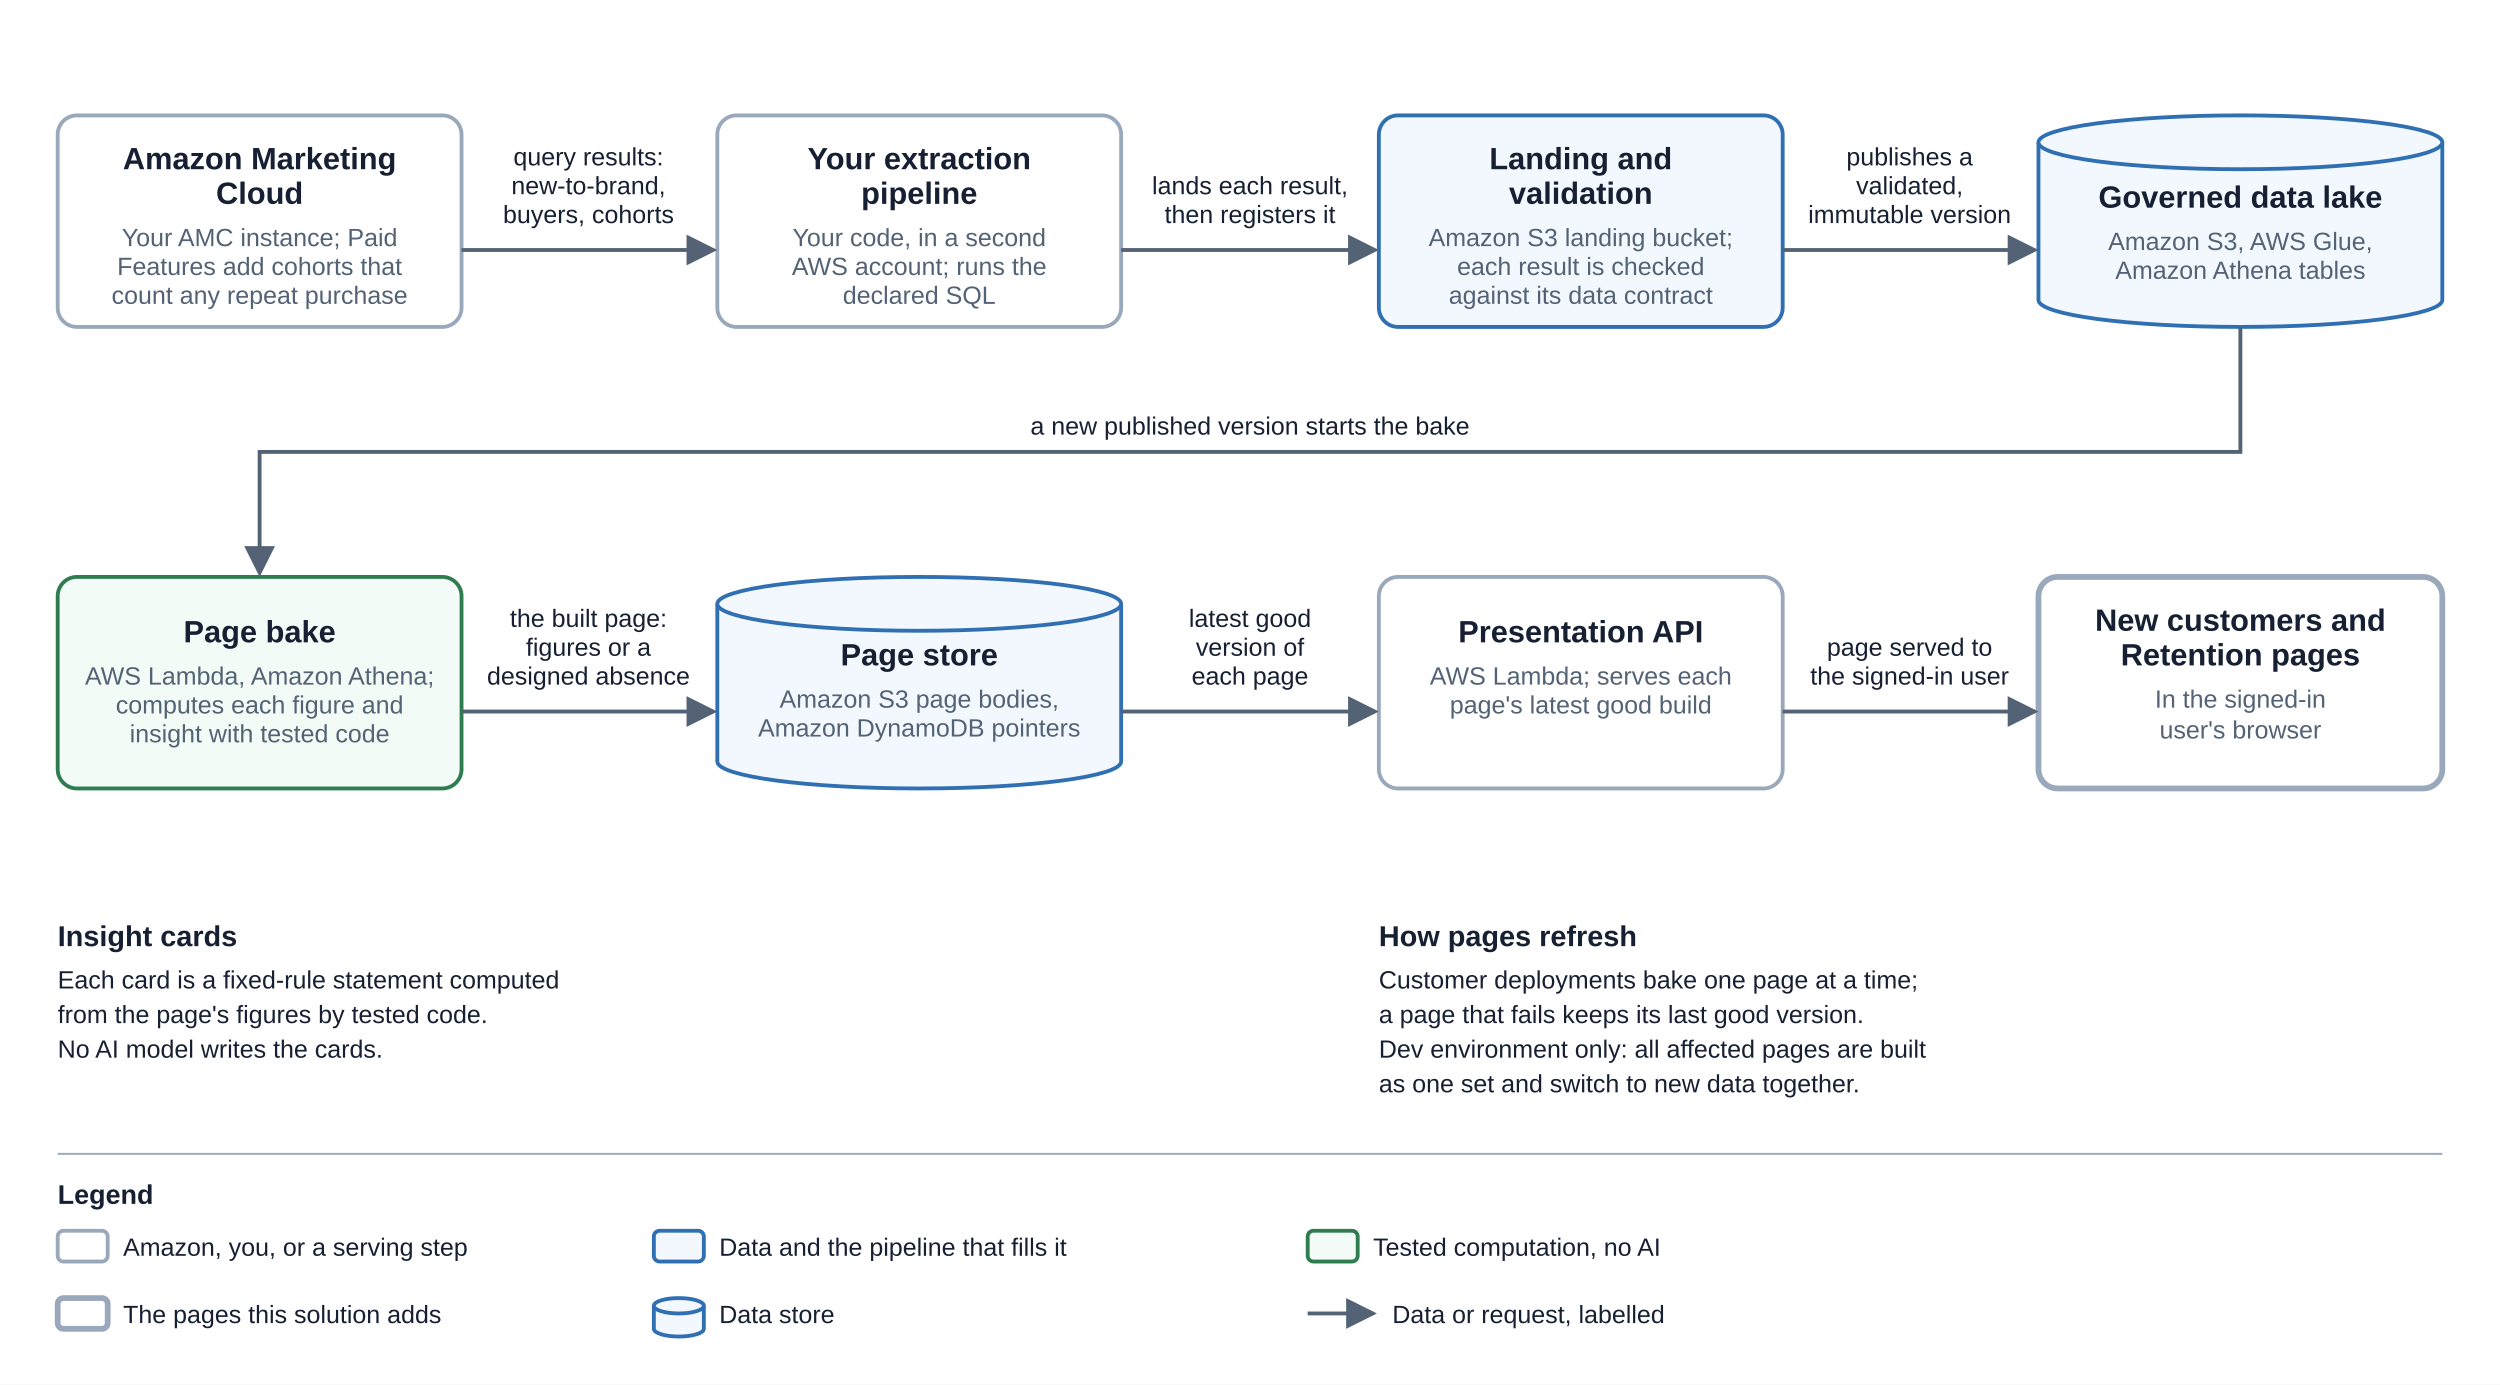
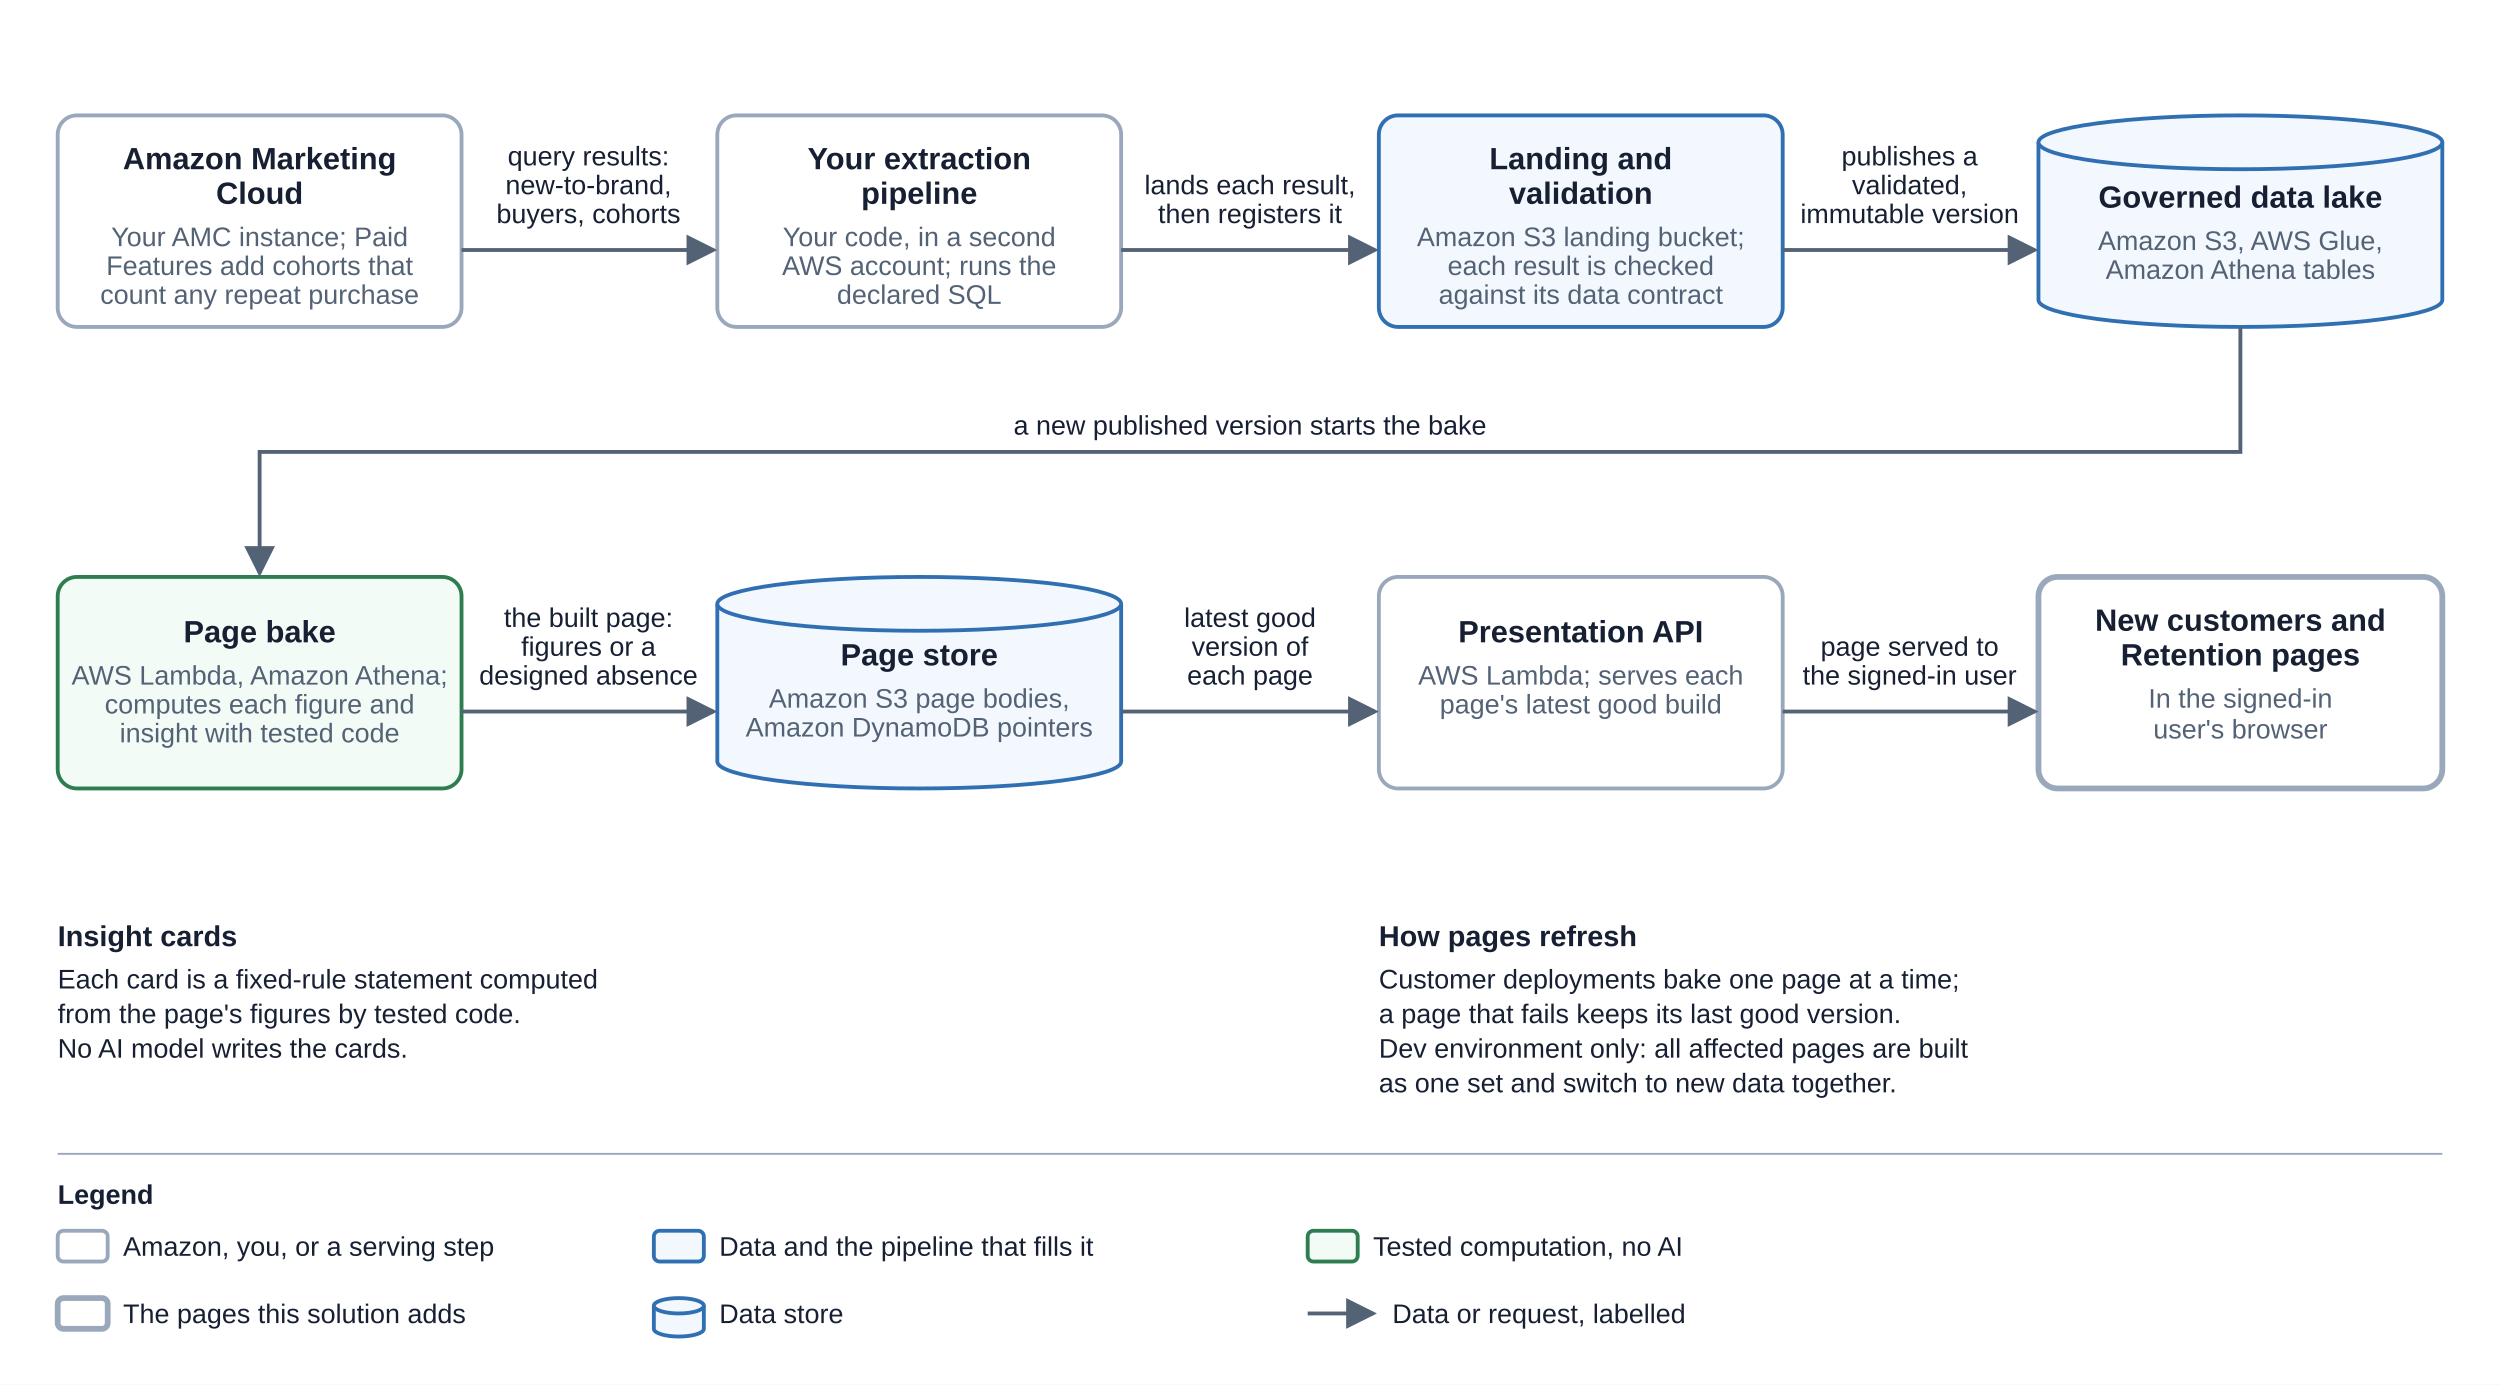
<svg xmlns="http://www.w3.org/2000/svg" viewBox="0 0 1300 720" role="img" focusable="false" aria-labelledby="ncr-title ncr-desc">
  <defs>
    <marker id="ncr-arrow" markerWidth="8" markerHeight="8" refX="7" refY="4" orient="auto">
      <path d="M0 0 L8 4 L0 8 Z" fill="#536275" />
    </marker>
  </defs>
  <rect x="0" y="0" width="1300" height="720" fill="#ffffff" />
  <g stroke-width="2">
    <rect x="30" y="60" width="210" height="110" rx="10" fill="#ffffff" stroke="#9aa8bb" />
    <rect x="373" y="60" width="210" height="110" rx="10" fill="#ffffff" stroke="#9aa8bb" />
    <rect x="717" y="60" width="210" height="110" rx="10" fill="#f2f8fe" stroke="#2f6fb2" />
    <path d="M1060 74 V156 A105 14 0 0 0 1270 156 V74" fill="#f2f8fe" stroke="#2f6fb2" />
    <ellipse cx="1165" cy="74" rx="105" ry="14" fill="#f2f8fe" stroke="#2f6fb2" />
    <rect x="30" y="300" width="210" height="110" rx="10" fill="#f3fbf6" stroke="#2e7d4f" />
    <path d="M373 314 V396 A105 14 0 0 0 583 396 V314" fill="#f2f8fe" stroke="#2f6fb2" />
    <ellipse cx="478" cy="314" rx="105" ry="14" fill="#f2f8fe" stroke="#2f6fb2" />
    <rect x="717" y="300" width="210" height="110" rx="10" fill="#ffffff" stroke="#9aa8bb" />
    <rect x="1060" y="300" width="210" height="110" rx="10" fill="#ffffff" stroke="#9aa8bb" stroke-width="3" />
  </g>
  <g fill="none" stroke="#536275" stroke-width="2" marker-end="url(#ncr-arrow)">
    <line x1="240" y1="130" x2="371" y2="130" />
    <line x1="583" y1="130" x2="715" y2="130" />
    <line x1="927" y1="130" x2="1058" y2="130" />
    <path d="M1165 170 V235 H135 V298" />
    <line x1="240" y1="370" x2="371" y2="370" />
    <line x1="583" y1="370" x2="715" y2="370" />
    <line x1="927" y1="370" x2="1058" y2="370" />
  </g>
  <g font-family="Arial, sans-serif" fill="#172033" text-anchor="middle">
    <g font-size="16" font-weight="bold">
      <text x="135" y="88">Amazon Marketing</text>
      <text x="135" y="106">Cloud</text>
      <text x="478" y="88">Your extraction</text>
      <text x="478" y="106">pipeline</text>
      <text x="822" y="88">Landing and</text>
      <text x="822" y="106">validation</text>
      <text x="1165" y="108">Governed data lake</text>
      <text x="135" y="334">Page bake</text>
      <text x="478" y="346">Page store</text>
      <text x="822" y="334">Presentation API</text>
      <text x="1165" y="328">New customers and</text>
      <text x="1165" y="346">Retention pages</text>
    </g>
-     <g font-size="13" fill="#536275">
+     <g font-size="14" fill="#536275">
      <text x="135" y="128">Your AMC instance; Paid</text>
      <text x="135" y="143">Features add cohorts that</text>
      <text x="135" y="158">count any repeat purchase</text>
      <text x="478" y="128">Your code, in a second</text>
      <text x="478" y="143">AWS account; runs the</text>
      <text x="478" y="158">declared SQL</text>
      <text x="822" y="128">Amazon S3 landing bucket;</text>
      <text x="822" y="143">each result is checked</text>
      <text x="822" y="158">against its data contract</text>
      <text x="1165" y="130">Amazon S3, AWS Glue,</text>
      <text x="1165" y="145">Amazon Athena tables</text>
      <text x="135" y="356">AWS Lambda, Amazon Athena;</text>
      <text x="135" y="371">computes each figure and</text>
      <text x="135" y="386">insight with tested code</text>
      <text x="478" y="368">Amazon S3 page bodies,</text>
      <text x="478" y="383">Amazon DynamoDB pointers</text>
      <text x="822" y="356">AWS Lambda; serves each</text>
      <text x="822" y="371">page's latest good build</text>
      <text x="1165" y="368">In the signed-in</text>
      <text x="1165" y="384">user's browser</text>
    </g>
-     <g font-size="13">
+     <g font-size="14">
      <text x="306" y="86">query results:</text>
      <text x="306" y="101">new-to-brand,</text>
      <text x="306" y="116">buyers, cohorts</text>
      <text x="650" y="101">lands each result,</text>
      <text x="650" y="116">then registers it</text>
      <text x="993" y="86">publishes a</text>
      <text x="993" y="101">validated,</text>
      <text x="993" y="116">immutable version</text>
      <text x="650" y="226">a new published version starts the bake</text>
      <text x="306" y="326">the built page:</text>
      <text x="306" y="341">figures or a</text>
      <text x="306" y="356">designed absence</text>
      <text x="650" y="326">latest good</text>
      <text x="650" y="341">version of</text>
      <text x="650" y="356">each page</text>
      <text x="993" y="341">page served to</text>
      <text x="993" y="356">the signed-in user</text>
    </g>
-     <g font-size="13" text-anchor="start">
+     <g font-size="14" text-anchor="start">
      <text x="30" y="492" font-size="15" font-weight="bold">Insight cards</text>
      <text x="30" y="514">Each card is a fixed-rule statement computed</text>
      <text x="30" y="532">from the page's figures by tested code.</text>
      <text x="30" y="550">No AI model writes the cards.</text>
      <text x="717" y="492" font-size="15" font-weight="bold">How pages refresh</text>
      <text x="717" y="514">Customer deployments bake one page at a time;</text>
      <text x="717" y="532">a page that fails keeps its last good version.</text>
      <text x="717" y="550">Dev environment only: all affected pages are built</text>
      <text x="717" y="568">as one set and switch to new data together.</text>
    </g>
  </g>
-   <g font-family="Arial, sans-serif" font-size="13" fill="#172033">
+   <g font-family="Arial, sans-serif" font-size="14" fill="#172033">
    <line x1="30" y1="600" x2="1270" y2="600" stroke="#9aa8bb" stroke-width="1" />
    <text x="30" y="626" font-size="14" font-weight="bold">Legend</text>
    <rect x="30" y="640" width="26" height="16" rx="3" fill="#ffffff" stroke="#9aa8bb" stroke-width="2" />
    <text x="64" y="653">Amazon, you, or a serving step</text>
    <rect x="340" y="640" width="26" height="16" rx="3" fill="#f2f8fe" stroke="#2f6fb2" stroke-width="2" />
    <text x="374" y="653">Data and the pipeline that fills it</text>
    <rect x="680" y="640" width="26" height="16" rx="3" fill="#f3fbf6" stroke="#2e7d4f" stroke-width="2" />
    <text x="714" y="653">Tested computation, no AI</text>
    <rect x="30" y="675" width="26" height="16" rx="3" fill="#ffffff" stroke="#9aa8bb" stroke-width="3" />
    <text x="64" y="688">The pages this solution adds</text>
    <path d="M340 679 V691 A13 4 0 0 0 366 691 V679" fill="#f2f8fe" stroke="#2f6fb2" stroke-width="2" />
    <ellipse cx="353" cy="679" rx="13" ry="4" fill="#f2f8fe" stroke="#2f6fb2" stroke-width="2" />
    <text x="374" y="688">Data store</text>
    <line x1="680" y1="683" x2="714" y2="683" stroke="#536275" stroke-width="2" marker-end="url(#ncr-arrow)" />
    <text x="724" y="688">Data or request, labelled</text>
  </g>
</svg>
